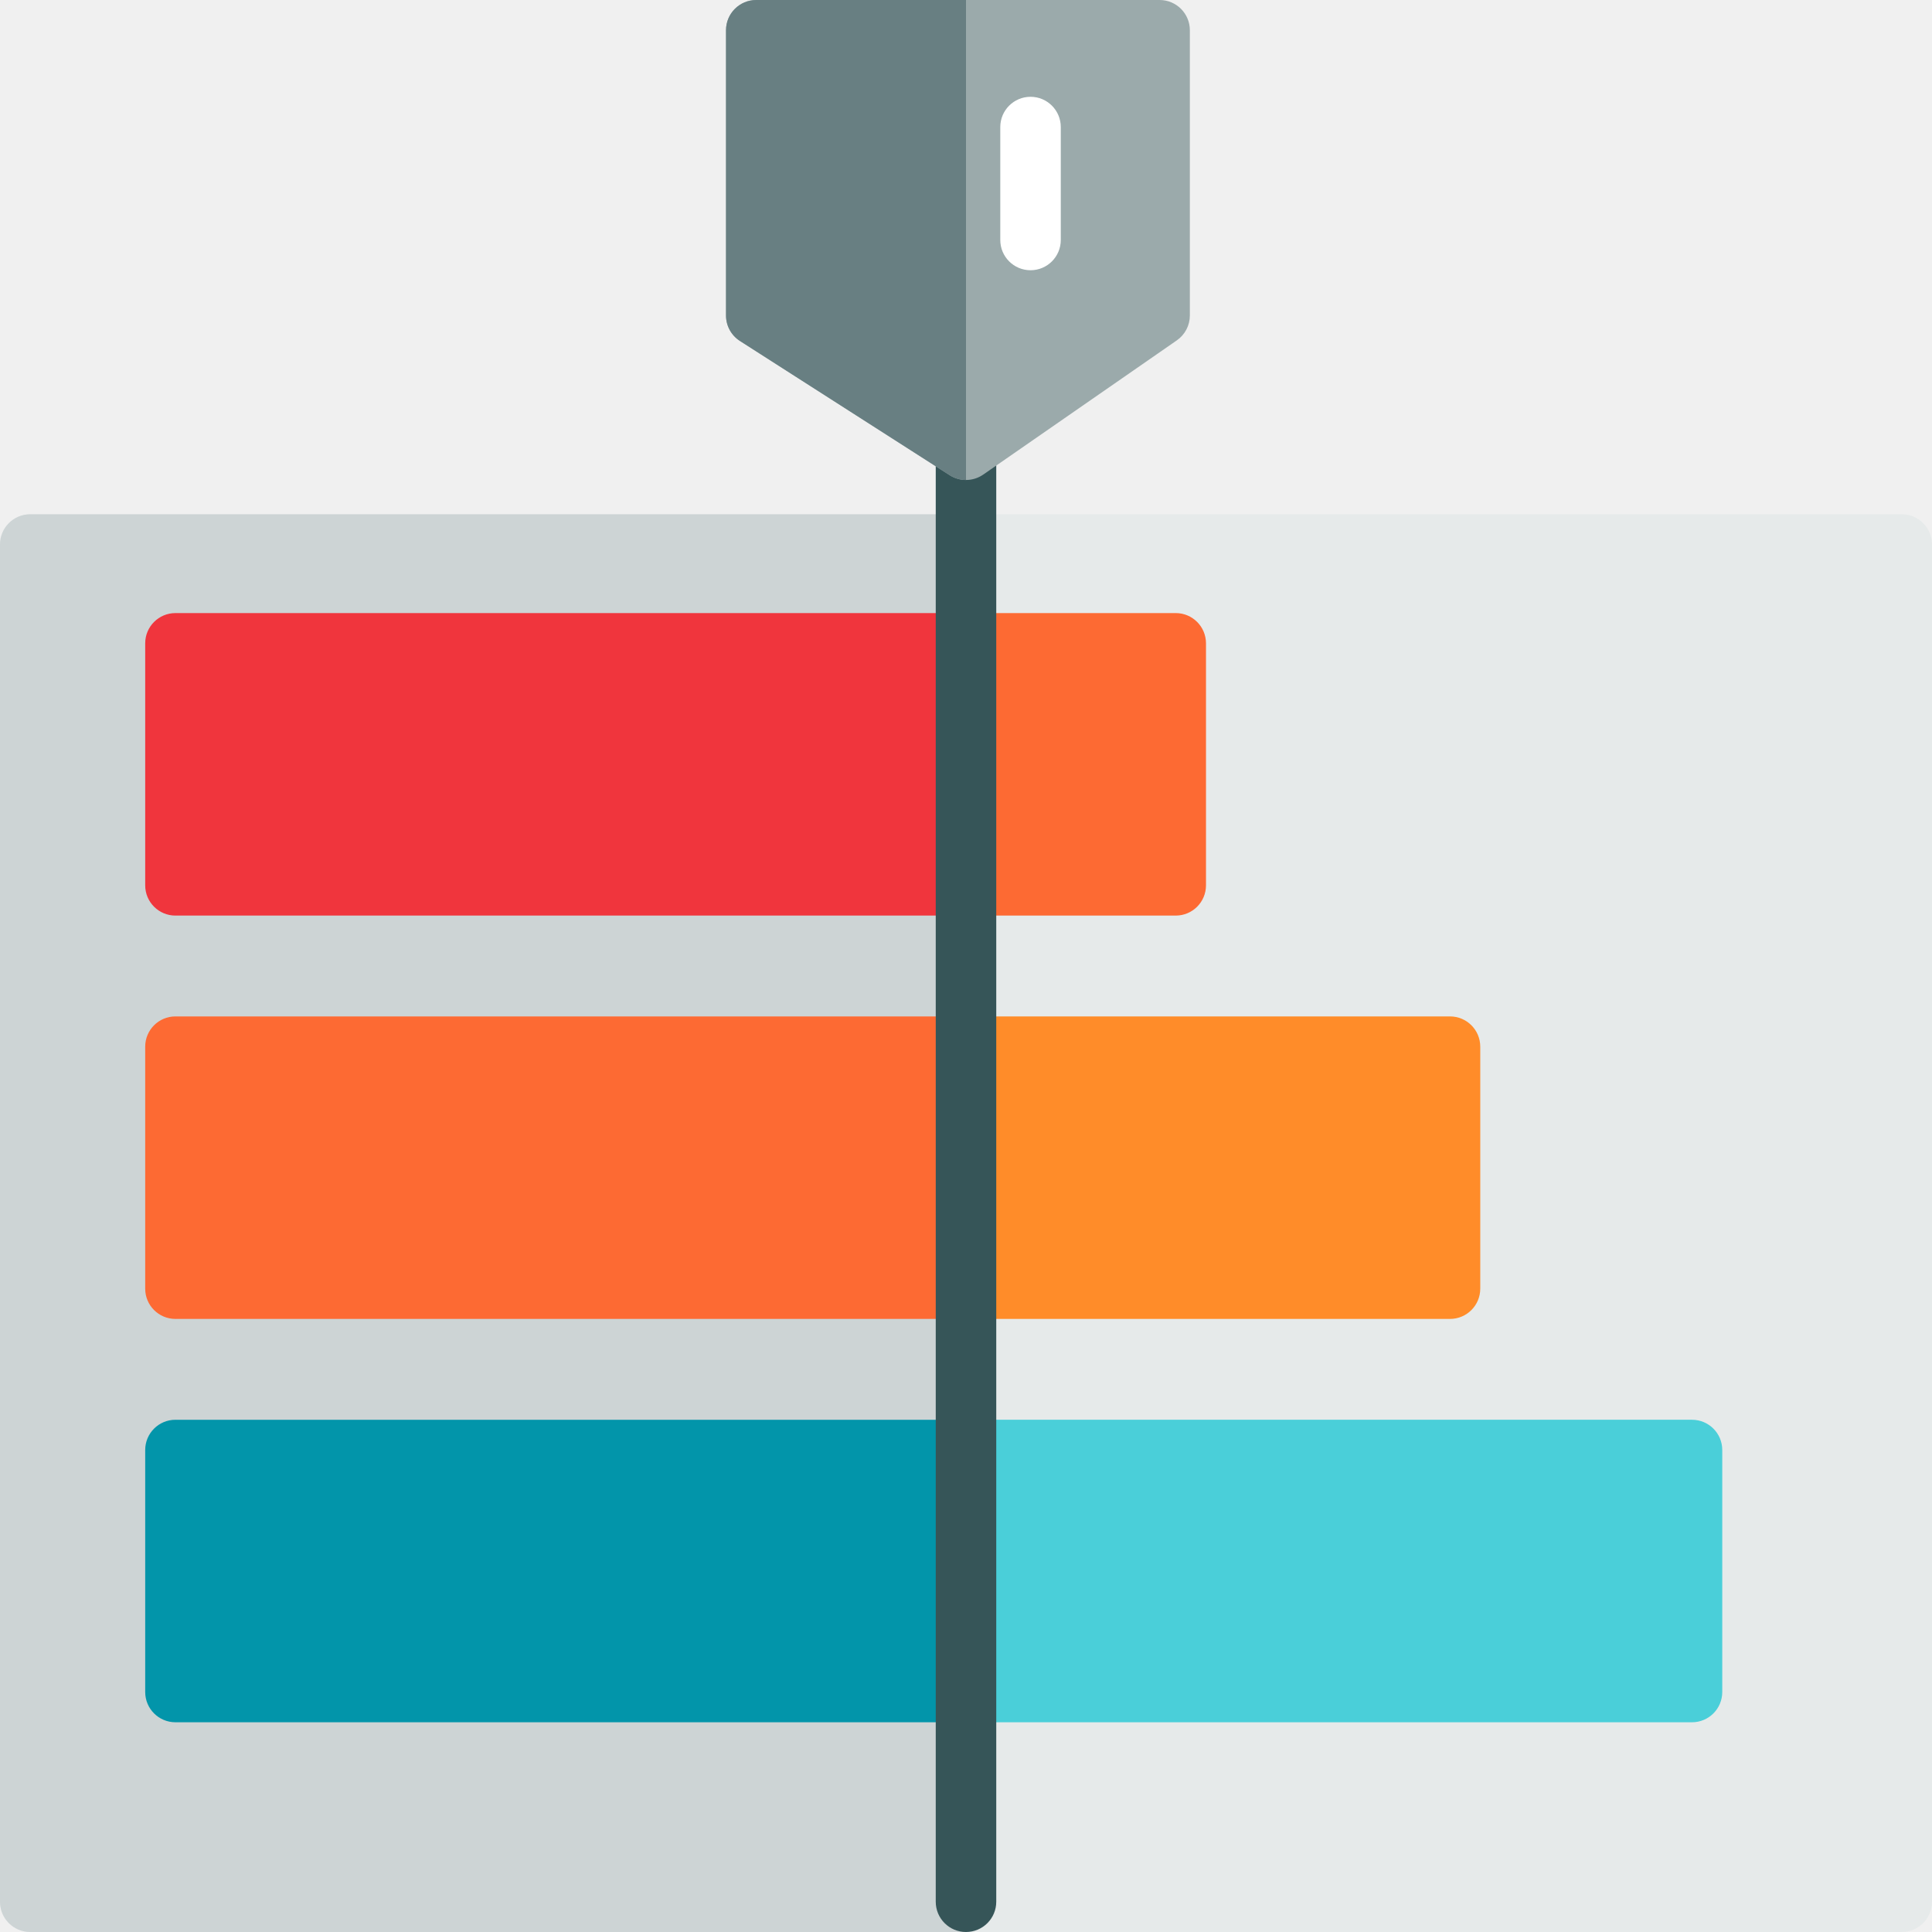
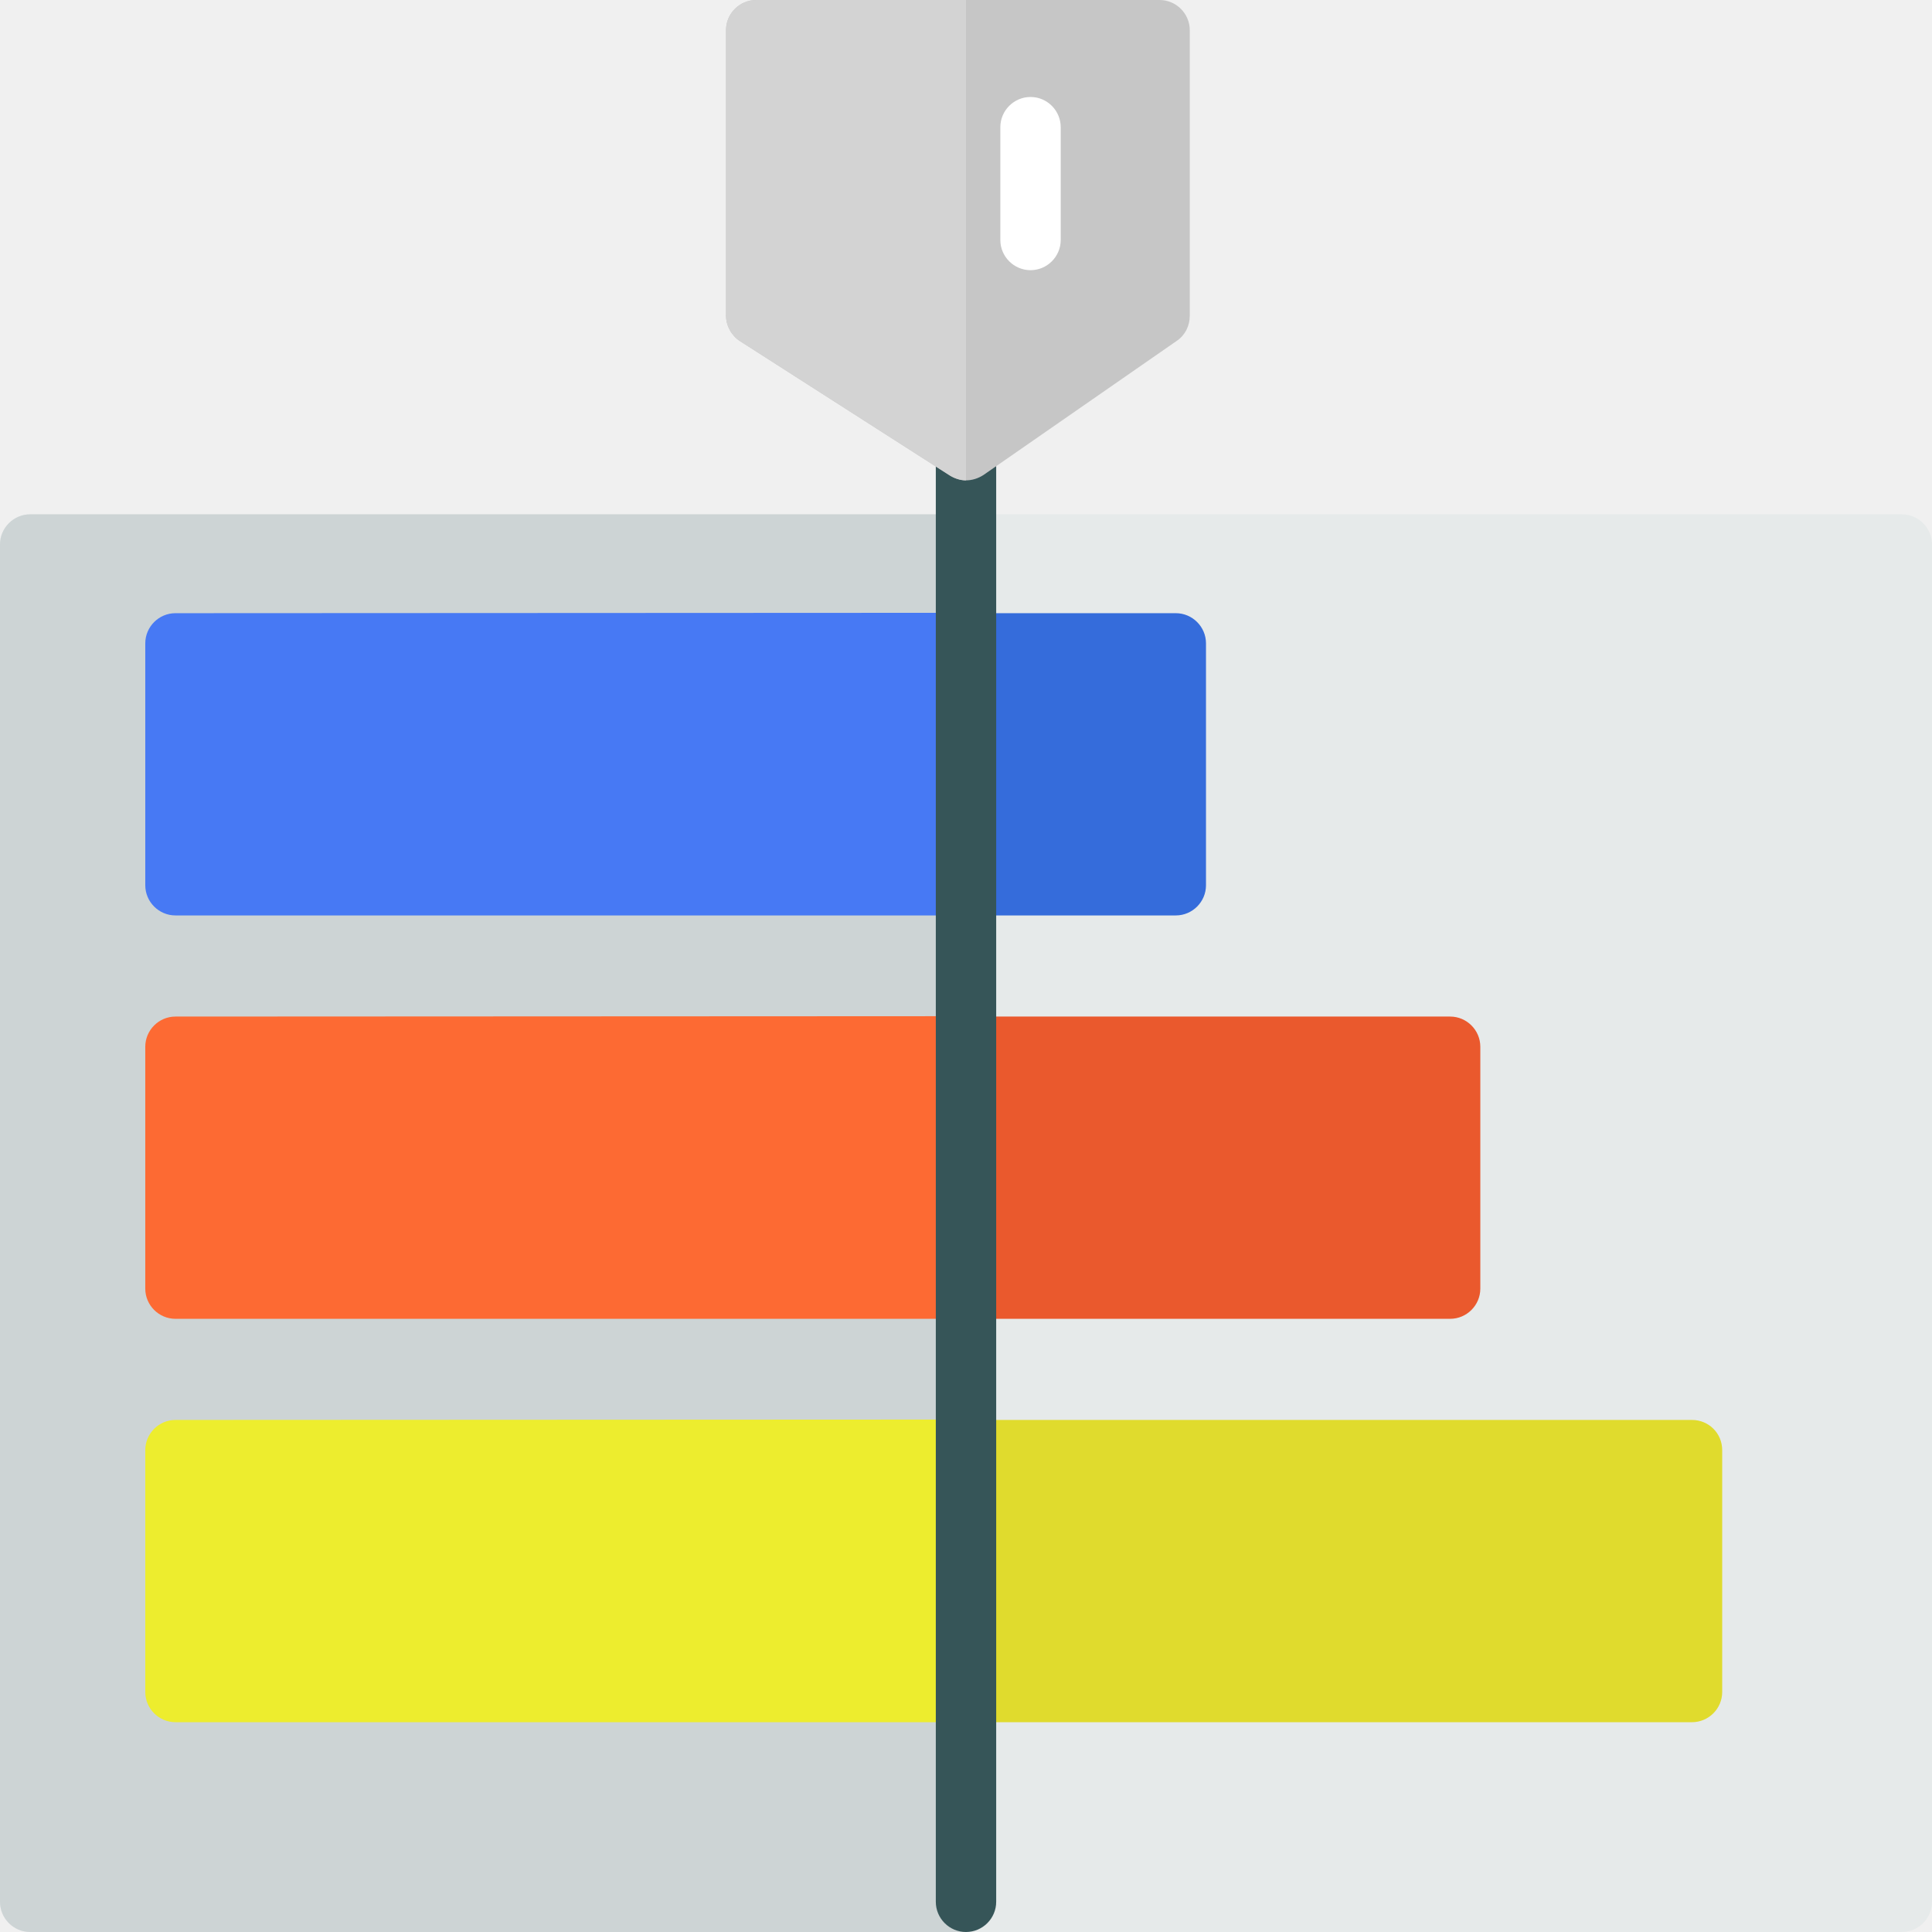
<svg xmlns="http://www.w3.org/2000/svg" version="1.1" id="Layer_1" x="0px" y="0px" viewBox="0 0 512 512" style="enable-background:new 0 0 512 512;" xml:space="preserve">
-   <path style="fill:#E6EAEA;" d="M503.983,136.284H8.017c-4.428,0-8.017,3.589-8.017,8.017v359.683C0,508.411,3.588,512,8.017,512  h495.967c4.428,0,8.017-3.589,8.017-8.017V144.301C512,139.873,508.412,136.284,503.983,136.284z" />
-   <path style="fill:#FD6A33;" d="M311.582,162.472H46.497c-4.428,0-8.017,3.589-8.017,8.017v64.134c0,4.427,3.588,8.017,8.017,8.017  h265.086c4.428,0,8.017-3.589,8.017-8.017v-64.134C319.599,166.061,316.011,162.472,311.582,162.472z" />
-   <path style="fill:#FF8C29;" d="M384.267,269.361H46.497c-4.428,0-8.017,3.589-8.017,8.017v64.134c0,4.427,3.588,8.017,8.017,8.017  h337.77c4.428,0,8.017-3.589,8.017-8.017v-64.134C392.284,272.951,388.696,269.361,384.267,269.361z" />
-   <path style="fill:#4ACFD9;" d="M448.401,376.251H46.497c-4.428,0-8.017,3.589-8.017,8.017v64.134c0,4.427,3.588,8.017,8.017,8.017  h401.904c4.428,0,8.017-3.589,8.017-8.017v-64.134C456.418,379.84,452.829,376.251,448.401,376.251z" />
-   <path style="fill:#CDD4D5;" d="M8.017,136.284c-4.428,0-8.017,3.589-8.017,8.017v359.683C0,508.411,3.588,512,8.017,512H256V136.284  H8.017z" />
-   <path style="fill:#F0353D;" d="M46.497,162.472c-4.428,0-8.017,3.589-8.017,8.017v64.134c0,4.427,3.588,8.017,8.017,8.017H256  v-80.167H46.497z" />
-   <path style="fill:#FD6A33;" d="M46.497,269.361c-4.428,0-8.017,3.589-8.017,8.017v64.134c0,4.427,3.588,8.017,8.017,8.017H256  v-80.167H46.497z" />
-   <path style="fill:#0295AA;" d="M46.497,376.251c-4.428,0-8.017,3.589-8.017,8.017v64.134c0,4.427,3.588,8.017,8.017,8.017H256  v-80.167H46.497z" />
-   <path style="fill:#365558;" d="M256,512c-4.428,0-8.017-3.589-8.017-8.017V119.182c0-4.427,3.588-8.017,8.017-8.017  c4.428,0,8.017,3.589,8.017,8.017v384.802C264.017,508.411,260.428,512,256,512z" />
-   <path style="fill:#9BAAAB;" d="M307.307,0H200.418c-4.428,0-8.017,3.589-8.017,8.017v75.592c0,2.734,1.393,5.278,3.695,6.752  l55.582,35.573c1.319,0.844,2.821,1.265,4.322,1.265c1.599,0,3.196-0.478,4.567-1.428l51.307-35.573  c2.16-1.499,3.449-3.959,3.449-6.589V8.017C315.324,3.589,311.735,0,307.307,0z" />
-   <path style="fill:#687F82;" d="M200.418,0c-4.428,0-8.017,3.589-8.017,8.017v75.592c0,2.734,1.393,5.278,3.695,6.752l55.582,35.573  c1.319,0.844,2.821,1.265,4.322,1.265V0H200.418z" />
-   <path style="fill:#FFFFFF;" d="M273.102,71.616c-4.428,0-8.017-3.589-8.017-8.017V33.67c0-4.427,3.588-8.017,8.017-8.017  s8.017,3.589,8.017,8.017v29.929C281.119,68.027,277.531,71.616,273.102,71.616z" />
-   <g>
- </g>
-   <g>
- </g>
-   <g>
- </g>
-   <g>
- </g>
-   <g>
- </g>
-   <g>
- </g>
-   <g>
- </g>
-   <g>
- </g>
-   <g>
- </g>
-   <g>
- </g>
-   <g>
- </g>
-   <g>
- </g>
-   <g>
- </g>
-   <g>
- </g>
-   <g>
- </g>
+   <style type="text/css">
+ 	.st0{fill:#E6EAEA;}
+ 	.st1{fill:#356CDB;}
+ 	.st2{fill:#EA592D;}
+ 	.st3{fill:#E0DB2D;}
+ 	.st4{fill:#CDD4D5;}
+ 	.st5{fill:#4779F4;}
+ 	.st6{fill:#FD6A33;}
+ 	.st7{fill:#EDED2E;}
+ 	.st8{fill:#365558;}
+ 	.st9{fill:#C6C6C6;}
+ 	.st10{fill:#D3D3D3;}
+ 	.st11{fill:#FFFFFF;}
+ </style>
+   <path class="st0" d="M504,136.3H8c-4.4,0-8,3.6-8,8V504c0,4.4,3.6,8,8,8h496c4.4,0,8-3.6,8-8V144.3C512,139.9,508.4,136.3,504,136.3  z" />
+   <path class="st1" d="M311.6,162.5H46.5c-4.4,0-8,3.6-8,8v64.1c0,4.4,3.6,8,8,8h265.1c4.4,0,8-3.6,8-8v-64.1  C319.6,166.1,316,162.5,311.6,162.5z" />
+   <path class="st2" d="M384.3,269.4H46.5c-4.4,0-8,3.6-8,8v64.1c0,4.4,3.6,8,8,8h337.8c4.4,0,8-3.6,8-8v-64.1  C392.3,273,388.7,269.4,384.3,269.4z" />
+   <path class="st3" d="M448.4,376.3H46.5c-4.4,0-8,3.6-8,8v64.1c0,4.4,3.6,8,8,8h401.9c4.4,0,8-3.6,8-8v-64.1  C456.4,379.8,452.8,376.3,448.4,376.3z" />
+   <path class="st4" d="M8,136.3c-4.4,0-8,3.6-8,8V504c0,4.4,3.6,8,8,8h248V136.3H8z" />
+   <path class="st5" d="M46.5,162.5c-4.4,0-8,3.6-8,8v64.1c0,4.4,3.6,8,8,8H256v-80.2L46.5,162.5L46.5,162.5z" />
+   <path class="st6" d="M46.5,269.4c-4.4,0-8,3.6-8,8v64.1c0,4.4,3.6,8,8,8H256v-80.2L46.5,269.4L46.5,269.4z" />
+   <path class="st7" d="M46.5,376.3c-4.4,0-8,3.6-8,8v64.1c0,4.4,3.6,8,8,8H256v-80.2L46.5,376.3L46.5,376.3z" />
+   <path class="st8" d="M256,512c-4.4,0-8-3.6-8-8V119.2c0-4.4,3.6-8,8-8c4.4,0,8,3.6,8,8V504C264,508.4,260.4,512,256,512z" />
+   <path class="st9" d="M307.3,0H200.4c-4.4,0-8,3.6-8,8v75.6c0,2.7,1.4,5.3,3.7,6.8l55.6,35.6c1.3,0.8,2.8,1.3,4.3,1.3  c1.6,0,3.2-0.5,4.6-1.4l51.3-35.6c2.2-1.5,3.4-4,3.4-6.6V8C315.3,3.6,311.7,0,307.3,0z" />
+   <path class="st10" d="M200.4,0c-4.4,0-8,3.6-8,8v75.6c0,2.7,1.4,5.3,3.7,6.8l55.6,35.6c1.3,0.8,2.8,1.3,4.3,1.3V0H200.4z" />
+   <path class="st11" d="M273.1,71.6c-4.4,0-8-3.6-8-8V33.7c0-4.4,3.6-8,8-8s8,3.6,8,8v29.9C281.1,68,277.5,71.6,273.1,71.6z" />
</svg>
